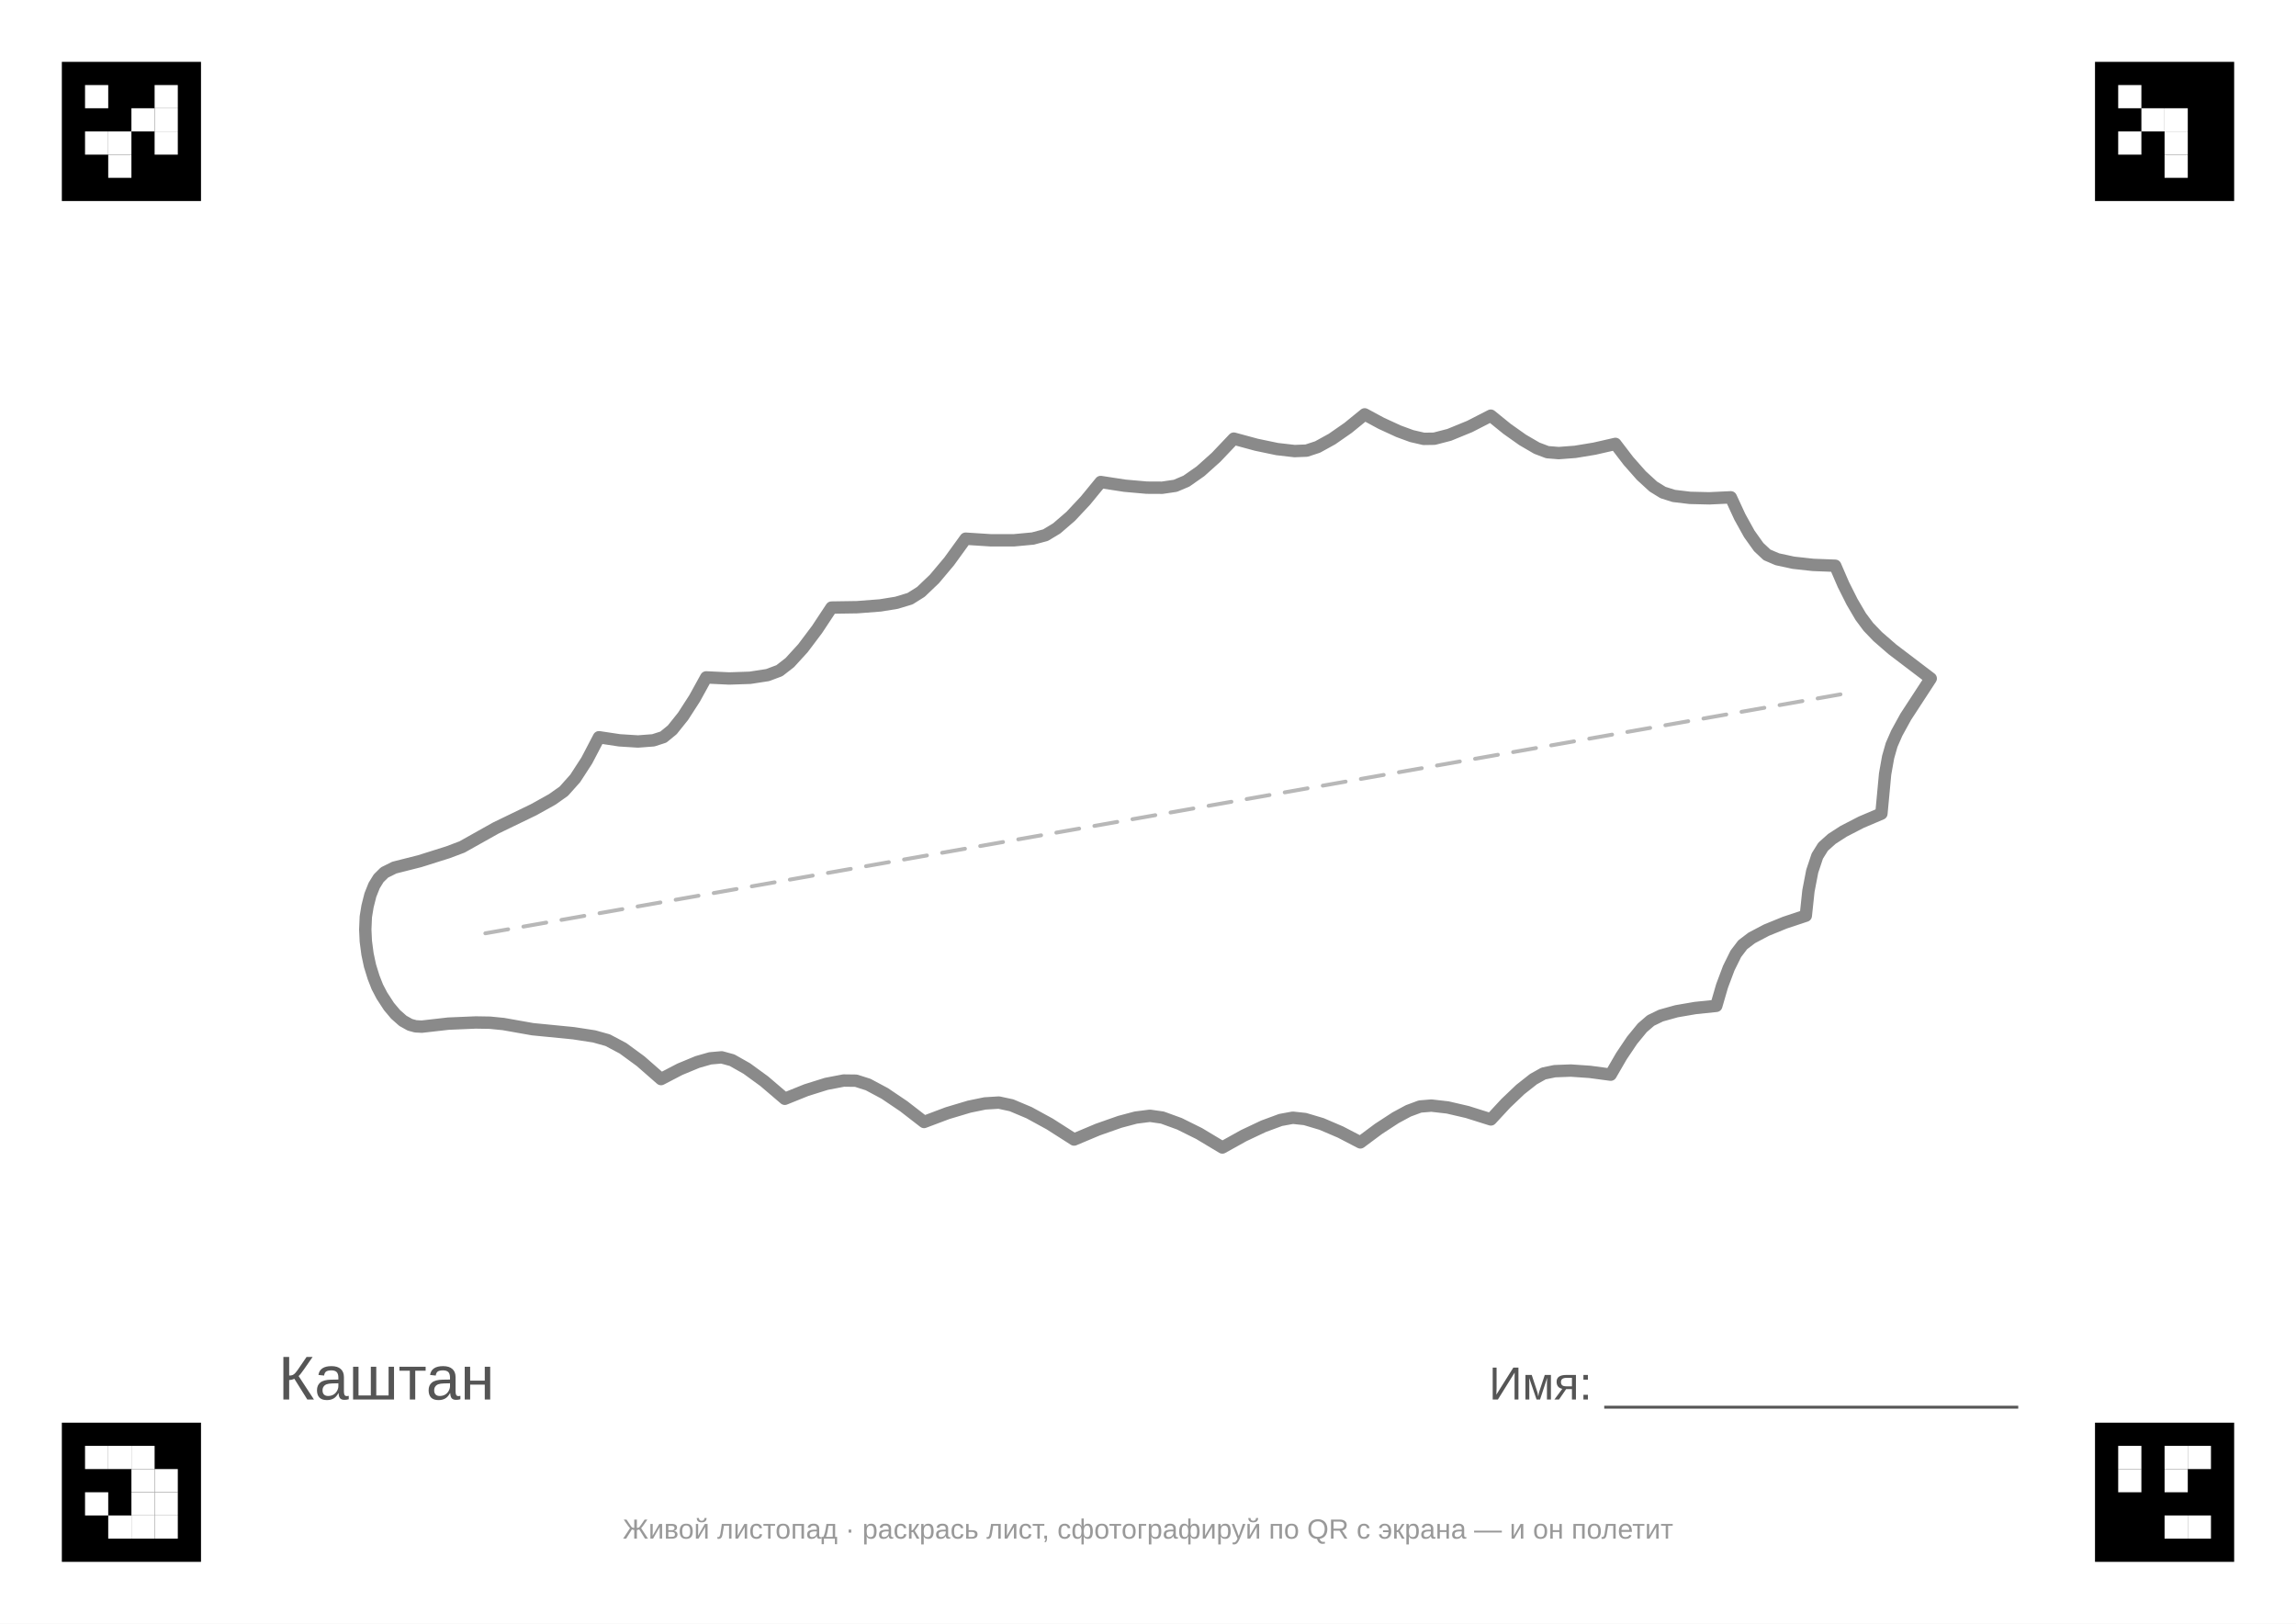
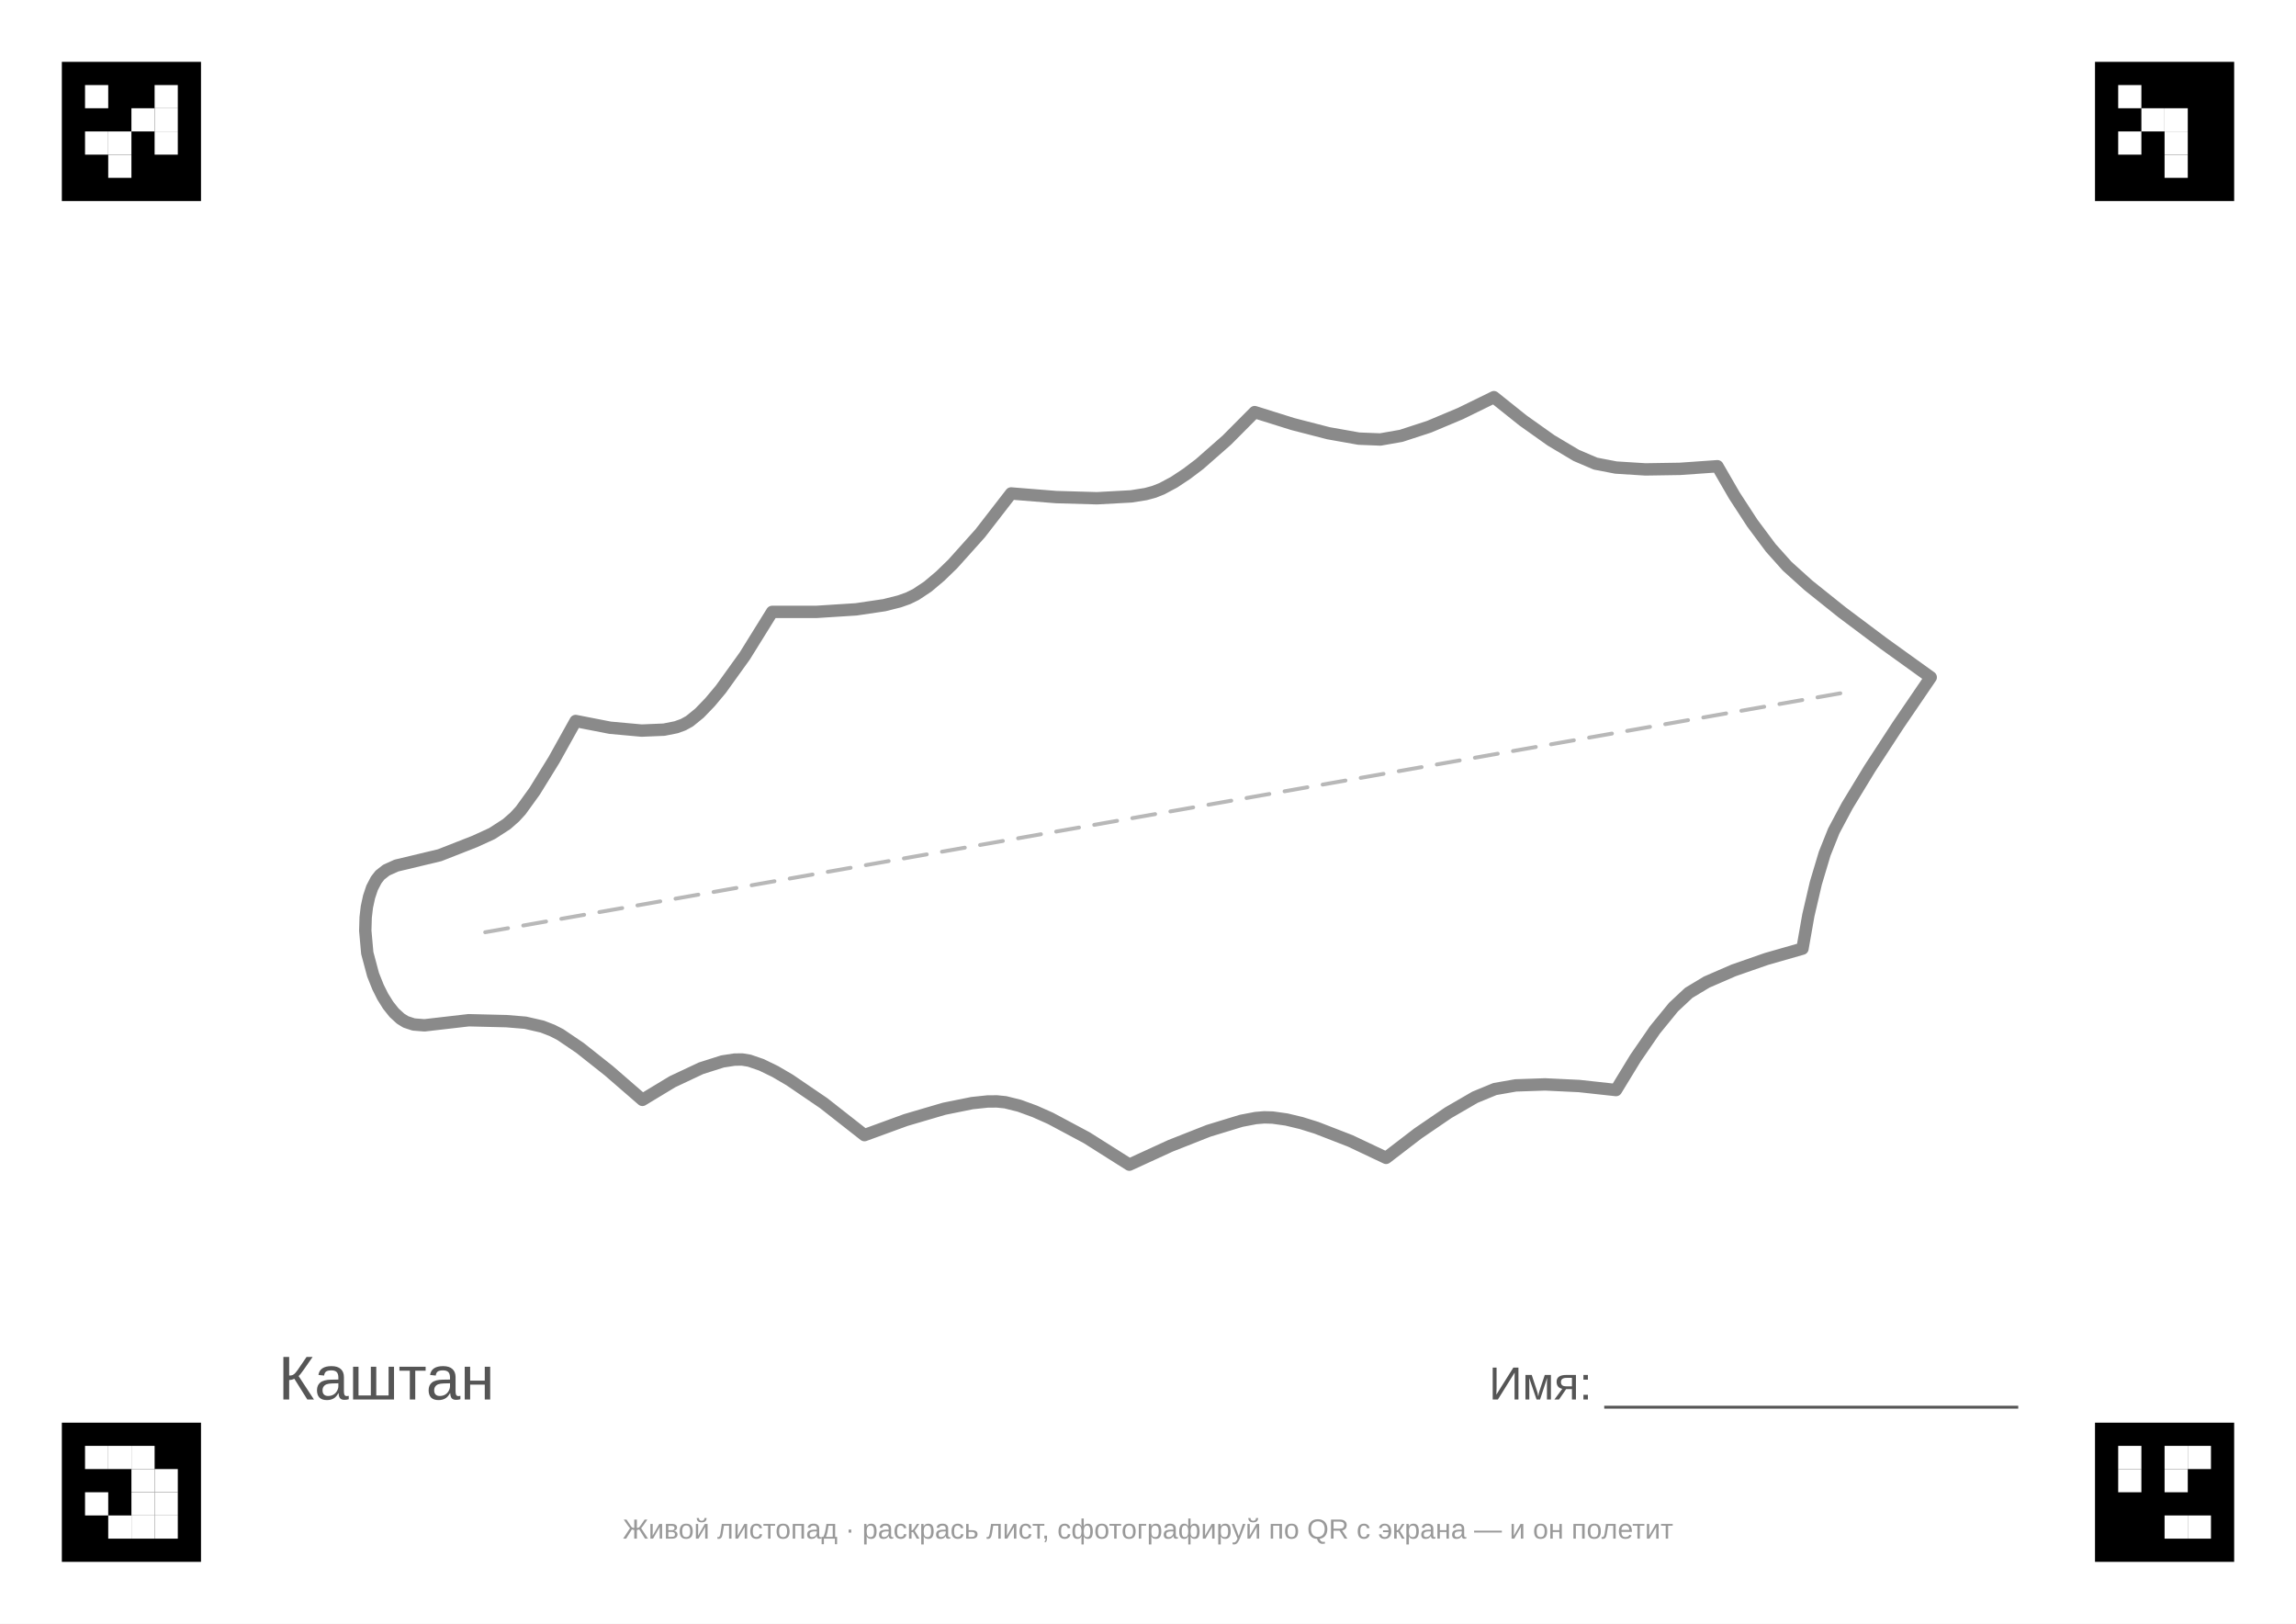
<svg xmlns="http://www.w3.org/2000/svg" viewBox="0 0 297 210" width="297mm" height="210mm">
  <rect width="297" height="210" fill="#fff" />
  <rect x="8" y="8" width="18" height="18" fill="#000" />
  <rect x="11" y="11" width="3" height="3" fill="#fff" />
  <rect x="20" y="11" width="3" height="3" fill="#fff" />
  <rect x="17" y="14" width="3" height="3" fill="#fff" />
  <rect x="20" y="14" width="3" height="3" fill="#fff" />
  <rect x="11" y="17" width="3" height="3" fill="#fff" />
  <rect x="14" y="17" width="3" height="3" fill="#fff" />
  <rect x="20" y="17" width="3" height="3" fill="#fff" />
  <rect x="14" y="20" width="3" height="3" fill="#fff" />
  <rect x="271" y="8" width="18" height="18" fill="#000" />
  <rect x="274" y="11" width="3" height="3" fill="#fff" />
  <rect x="277" y="14" width="3" height="3" fill="#fff" />
  <rect x="280" y="14" width="3" height="3" fill="#fff" />
  <rect x="274" y="17" width="3" height="3" fill="#fff" />
  <rect x="280" y="17" width="3" height="3" fill="#fff" />
  <rect x="280" y="20" width="3" height="3" fill="#fff" />
  <rect x="8" y="184" width="18" height="18" fill="#000" />
  <rect x="11" y="187" width="3" height="3" fill="#fff" />
  <rect x="14" y="187" width="3" height="3" fill="#fff" />
  <rect x="17" y="187" width="3" height="3" fill="#fff" />
  <rect x="17" y="190" width="3" height="3" fill="#fff" />
  <rect x="20" y="190" width="3" height="3" fill="#fff" />
  <rect x="11" y="193" width="3" height="3" fill="#fff" />
  <rect x="17" y="193" width="3" height="3" fill="#fff" />
  <rect x="20" y="193" width="3" height="3" fill="#fff" />
  <rect x="14" y="196" width="3" height="3" fill="#fff" />
  <rect x="17" y="196" width="3" height="3" fill="#fff" />
  <rect x="20" y="196" width="3" height="3" fill="#fff" />
  <rect x="271" y="184" width="18" height="18" fill="#000" />
  <rect x="274" y="187" width="3" height="3" fill="#fff" />
  <rect x="280" y="187" width="3" height="3" fill="#fff" />
  <rect x="283" y="187" width="3" height="3" fill="#fff" />
  <rect x="274" y="190" width="3" height="3" fill="#fff" />
  <rect x="280" y="190" width="3" height="3" fill="#fff" />
  <rect x="280" y="196" width="3" height="3" fill="#fff" />
  <rect x="283" y="196" width="3" height="3" fill="#fff" />
-   <path id="contour" d="M 249.75 87.75 L 246.52 92.7 L 245.36 94.81 L 244.69 96.34 L 244.24 97.92 L 243.85 100.1 L 243.37 105.23 L 240.76 106.34 L 238.49 107.51 L 236.97 108.49 L 235.83 109.51 L 235.08 110.71 L 234.42 112.69 L 233.93 115.23 L 233.59 118.43 L 230.88 119.33 L 228.5 120.3 L 226.6 121.3 L 225.43 122.19 L 224.54 123.36 L 223.62 125.22 L 222.76 127.51 L 222.01 130.09 L 219.3 130.37 L 216.86 130.79 L 214.85 131.35 L 213.53 131.99 L 212.44 132.93 L 211.12 134.54 L 209.73 136.61 L 208.35 138.99 L 205.66 138.63 L 203.2 138.46 L 201.11 138.54 L 199.66 138.84 L 198.36 139.57 L 196.66 140.91 L 194.79 142.69 L 192.85 144.78 L 189.8 143.82 L 187.26 143.23 L 185.15 142.99 L 183.69 143.11 L 182.18 143.67 L 180.53 144.56 L 178.32 146 L 175.97 147.75 L 173.39 146.41 L 170.96 145.37 L 168.81 144.73 L 167.23 144.56 L 165.65 144.85 L 163.43 145.67 L 160.87 146.88 L 158.12 148.41 L 155.12 146.61 L 152.56 145.34 L 150.36 144.54 L 148.75 144.31 L 146.93 144.54 L 144.86 145.09 L 142.01 146.09 L 138.94 147.38 L 135.79 145.37 L 133.12 143.91 L 130.84 142.95 L 129.21 142.6 L 127.41 142.71 L 125.37 143.13 L 122.56 143.97 L 119.53 145.11 L 116.91 143.08 L 114.45 141.42 L 112.3 140.27 L 110.73 139.77 L 109.13 139.75 L 106.89 140.18 L 104.3 140.99 L 101.52 142.11 L 98.86 139.84 L 96.61 138.2 L 94.7 137.12 L 93.35 136.75 L 91.87 136.88 L 90.22 137.35 L 87.95 138.29 L 85.51 139.56 L 82.87 137.25 L 80.59 135.58 L 78.61 134.53 L 76.85 134.04 L 74.18 133.63 L 68.89 133.11 L 65.11 132.44 L 63.38 132.27 L 61.54 132.24 L 58 132.39 L 54.57 132.78 L 53.77 132.74 L 53.03 132.54 L 52.12 132.03 L 51.17 131.19 L 50.32 130.18 L 49.4 128.77 L 48.81 127.64 L 48.32 126.39 L 47.86 124.9 L 47.54 123.4 L 47.32 121.73 L 47.25 120.22 L 47.32 118.58 L 47.54 117.23 L 47.91 115.76 L 48.4 114.53 L 48.98 113.59 L 49.74 112.84 L 51.01 112.21 L 54.29 111.38 L 57.94 110.23 L 59.77 109.54 L 64.14 107.09 L 69.02 104.73 L 71.43 103.39 L 72.93 102.33 L 74.41 100.67 L 75.9 98.37 L 77.48 95.35 L 80.14 95.75 L 82.53 95.9 L 84.51 95.75 L 85.81 95.33 L 86.96 94.39 L 88.36 92.64 L 89.85 90.33 L 91.35 87.61 L 94.33 87.75 L 97.03 87.66 L 99.3 87.31 L 100.82 86.74 L 102.16 85.7 L 103.86 83.84 L 105.69 81.41 L 107.56 78.58 L 110.88 78.53 L 113.87 78.3 L 115.97 77.96 L 117.72 77.43 L 119.12 76.55 L 120.87 74.88 L 122.78 72.61 L 124.91 69.67 L 128.18 69.88 L 131.14 69.88 L 133.61 69.65 L 135.25 69.21 L 136.69 68.34 L 138.5 66.78 L 140.42 64.73 L 142.38 62.34 L 145.5 62.82 L 148.33 63.07 L 150.34 63.08 L 152.04 62.83 L 153.46 62.23 L 155.29 60.95 L 157.31 59.14 L 159.6 56.73 L 162.52 57.52 L 165.2 58.08 L 167.46 58.34 L 169.01 58.28 L 170.44 57.81 L 172.31 56.78 L 174.38 55.34 L 176.53 53.59 L 178.68 54.75 L 180.92 55.78 L 182.61 56.4 L 184.17 56.76 L 185.54 56.74 L 187.47 56.24 L 190.11 55.16 L 192.84 53.76 L 194.95 55.47 L 196.97 56.9 L 198.79 57.96 L 200.16 58.48 L 201.63 58.6 L 203.75 58.44 L 206.24 58.03 L 208.96 57.41 L 210.65 59.62 L 212.32 61.51 L 213.87 62.93 L 215.12 63.7 L 216.51 64.14 L 218.6 64.39 L 221.11 64.45 L 223.89 64.32 L 225.06 66.85 L 226.28 69.05 L 227.5 70.76 L 228.57 71.76 L 229.9 72.33 L 231.98 72.78 L 234.53 73.06 L 237.4 73.17 L 238.45 75.6 L 239.57 77.83 L 240.69 79.74 L 241.68 81.07 L 242.89 82.33 L 244.79 83.98 Z" fill="#fff" stroke="#8a8a8a" stroke-width="1.6" stroke-linejoin="round" />
-   <path id="vein" d="M 62.78 120.71 L 239.18 89.61" fill="none" stroke="#b8b8b8" stroke-width="0.5" stroke-dasharray="3 2" stroke-linecap="round" />
+   <path id="contour" d="M 249.75 87.6 L 245.53 93.79 L 241.85 99.43 L 238.95 104.2 L 237.21 107.46 L 236.03 110.41 L 234.89 114.22 L 233.92 118.38 L 233.16 122.69 L 228.48 124.03 L 224.26 125.5 L 220.76 127.02 L 218.45 128.41 L 216.48 130.25 L 214.08 133.19 L 211.56 136.85 L 209.04 140.98 L 204.27 140.46 L 199.86 140.25 L 196.06 140.38 L 193.37 140.85 L 190.8 141.91 L 187.33 143.92 L 183.42 146.59 L 179.3 149.75 L 174.67 147.56 L 170.29 145.86 L 168.33 145.25 L 166.41 144.79 L 164.63 144.54 L 163.54 144.51 L 162.44 144.6 L 160.56 144.96 L 156.33 146.25 L 151.41 148.19 L 146.09 150.63 L 140.58 147.15 L 135.88 144.64 L 133.83 143.73 L 131.86 143.01 L 130.05 142.56 L 128.95 142.45 L 127.74 142.46 L 125.75 142.67 L 122.13 143.4 L 117.16 144.86 L 111.82 146.81 L 106.54 142.67 L 102.15 139.68 L 100.27 138.58 L 98.5 137.72 L 96.93 137.18 L 96.01 137.03 L 95.03 137.04 L 93.46 137.28 L 90.69 138.16 L 86.99 139.9 L 83.1 142.25 L 78.75 138.48 L 75.01 135.52 L 72.47 133.8 L 71.43 133.27 L 70.14 132.77 L 67.95 132.27 L 65.51 132.07 L 60.63 131.95 L 54.91 132.61 L 53.51 132.5 L 52.5 132.17 L 51.82 131.75 L 50.98 130.98 L 50.21 130.01 L 49.51 128.89 L 48.9 127.67 L 48.26 126.07 L 47.51 123.26 L 47.25 120.37 L 47.3 118.65 L 47.46 117.29 L 47.74 116 L 48.13 114.83 L 48.66 113.81 L 49.15 113.18 L 49.98 112.53 L 51.27 111.95 L 56.87 110.61 L 61.41 108.83 L 63.64 107.81 L 65.53 106.59 L 66.57 105.68 L 67.36 104.82 L 69.16 102.33 L 71.66 98.28 L 74.46 93.25 L 78.92 94.12 L 82.99 94.49 L 85.89 94.37 L 87.45 94.06 L 88.37 93.73 L 89.19 93.28 L 90.48 92.23 L 91.84 90.82 L 93.24 89.15 L 96.34 84.84 L 99.88 79.14 L 105.57 79.14 L 110.74 78.81 L 114.39 78.27 L 116.34 77.78 L 117.47 77.38 L 118.47 76.89 L 120.02 75.86 L 121.62 74.51 L 123.24 72.94 L 126.79 68.98 L 130.79 63.82 L 136.62 64.29 L 141.9 64.44 L 146.32 64.2 L 148.21 63.9 L 149.28 63.61 L 150.29 63.21 L 151.88 62.36 L 153.52 61.27 L 155.16 60.03 L 158.69 56.93 L 162.3 53.3 L 167.25 54.85 L 171.83 56.03 L 175.77 56.73 L 178.56 56.84 L 181.24 56.37 L 184.86 55.19 L 188.93 53.48 L 193.24 51.37 L 197.02 54.39 L 200.64 56.96 L 203.9 58.9 L 206.38 59.96 L 209.03 60.47 L 212.84 60.71 L 217.3 60.64 L 222.16 60.3 L 224.35 64.09 L 226.68 67.67 L 229.06 70.86 L 231.18 73.23 L 233.92 75.7 L 238.28 79.19 L 243.67 83.23 Z" fill="#fff" stroke="#8a8a8a" stroke-width="1.6" stroke-linejoin="round" />
+   <path id="vein" d="M 62.76 120.57 L 239.18 89.47" fill="none" stroke="#b8b8b8" stroke-width="0.5" stroke-dasharray="3 2" stroke-linecap="round" />
  <text x="36" y="181" font-family="Arial, Helvetica, sans-serif" font-size="8" fill="#555">Каштан</text>
  <text x="261" y="181" font-family="Arial, Helvetica, sans-serif" font-size="6" fill="#555" text-anchor="end">Имя: ________________</text>
  <text x="148.5" y="199" font-family="Arial, Helvetica, sans-serif" font-size="3.6" fill="#999" text-anchor="middle">Живой листопад · раскрась лист, сфотографируй по QR с экрана — и он полетит</text>
</svg>
